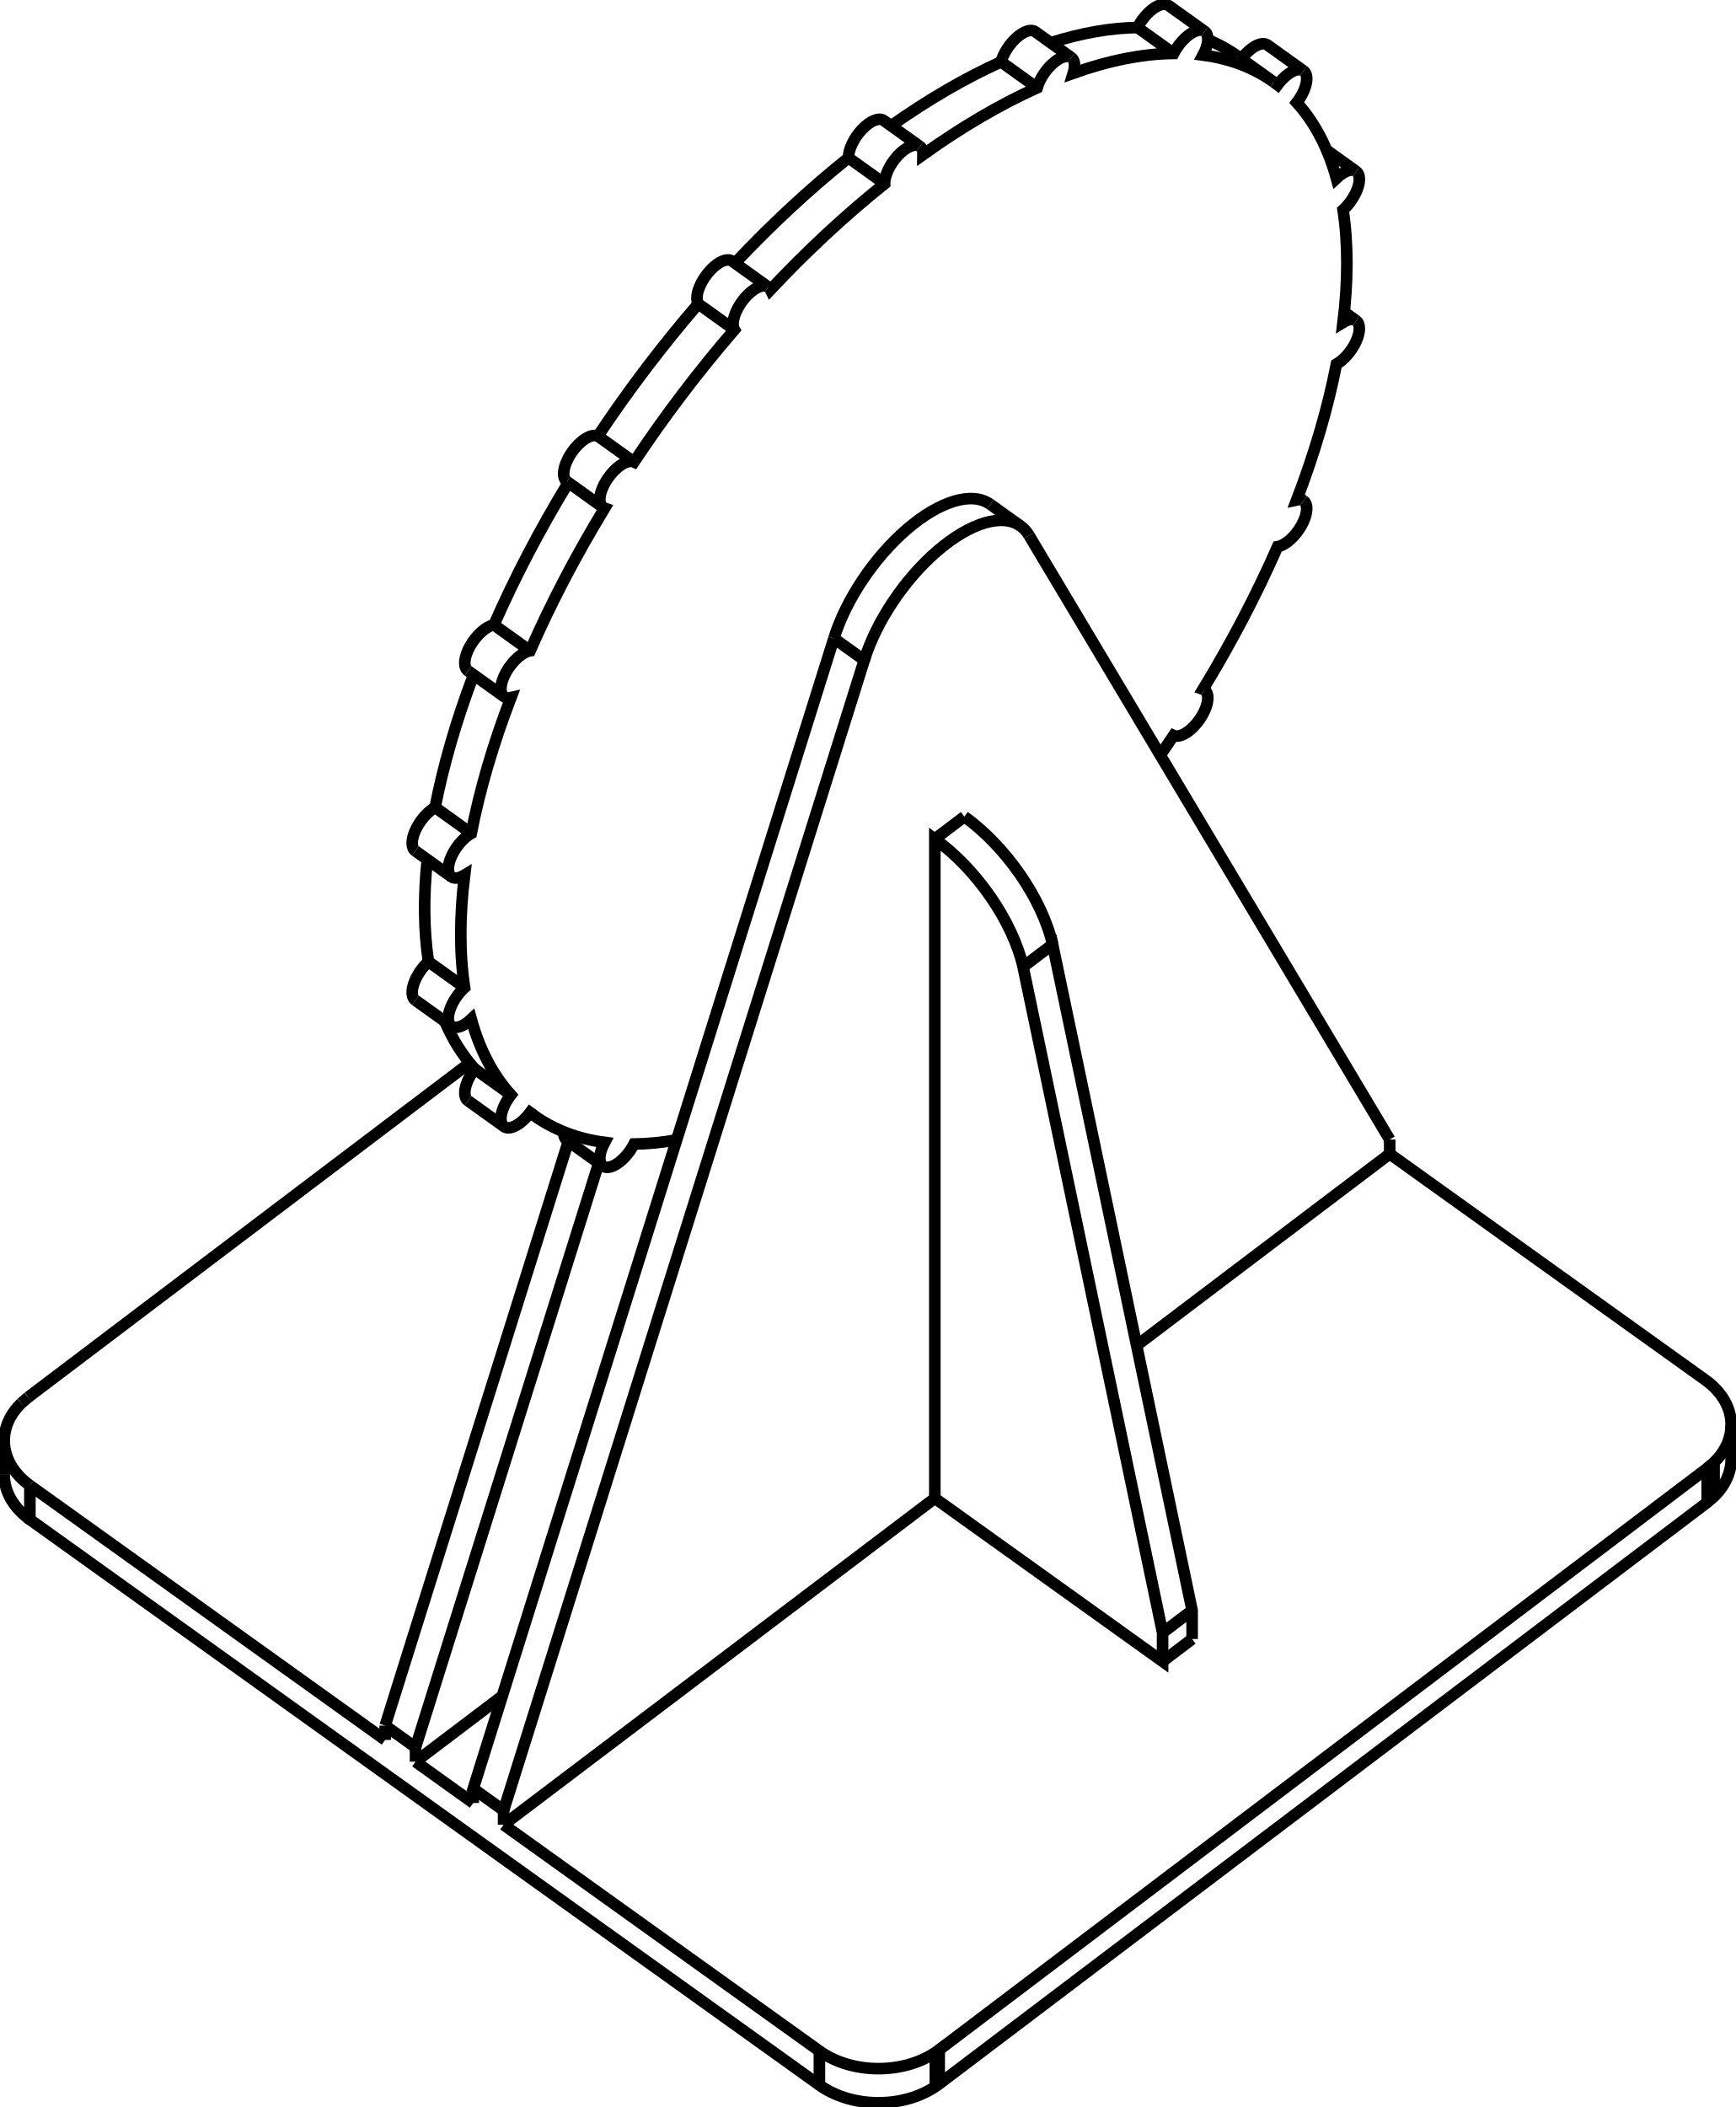
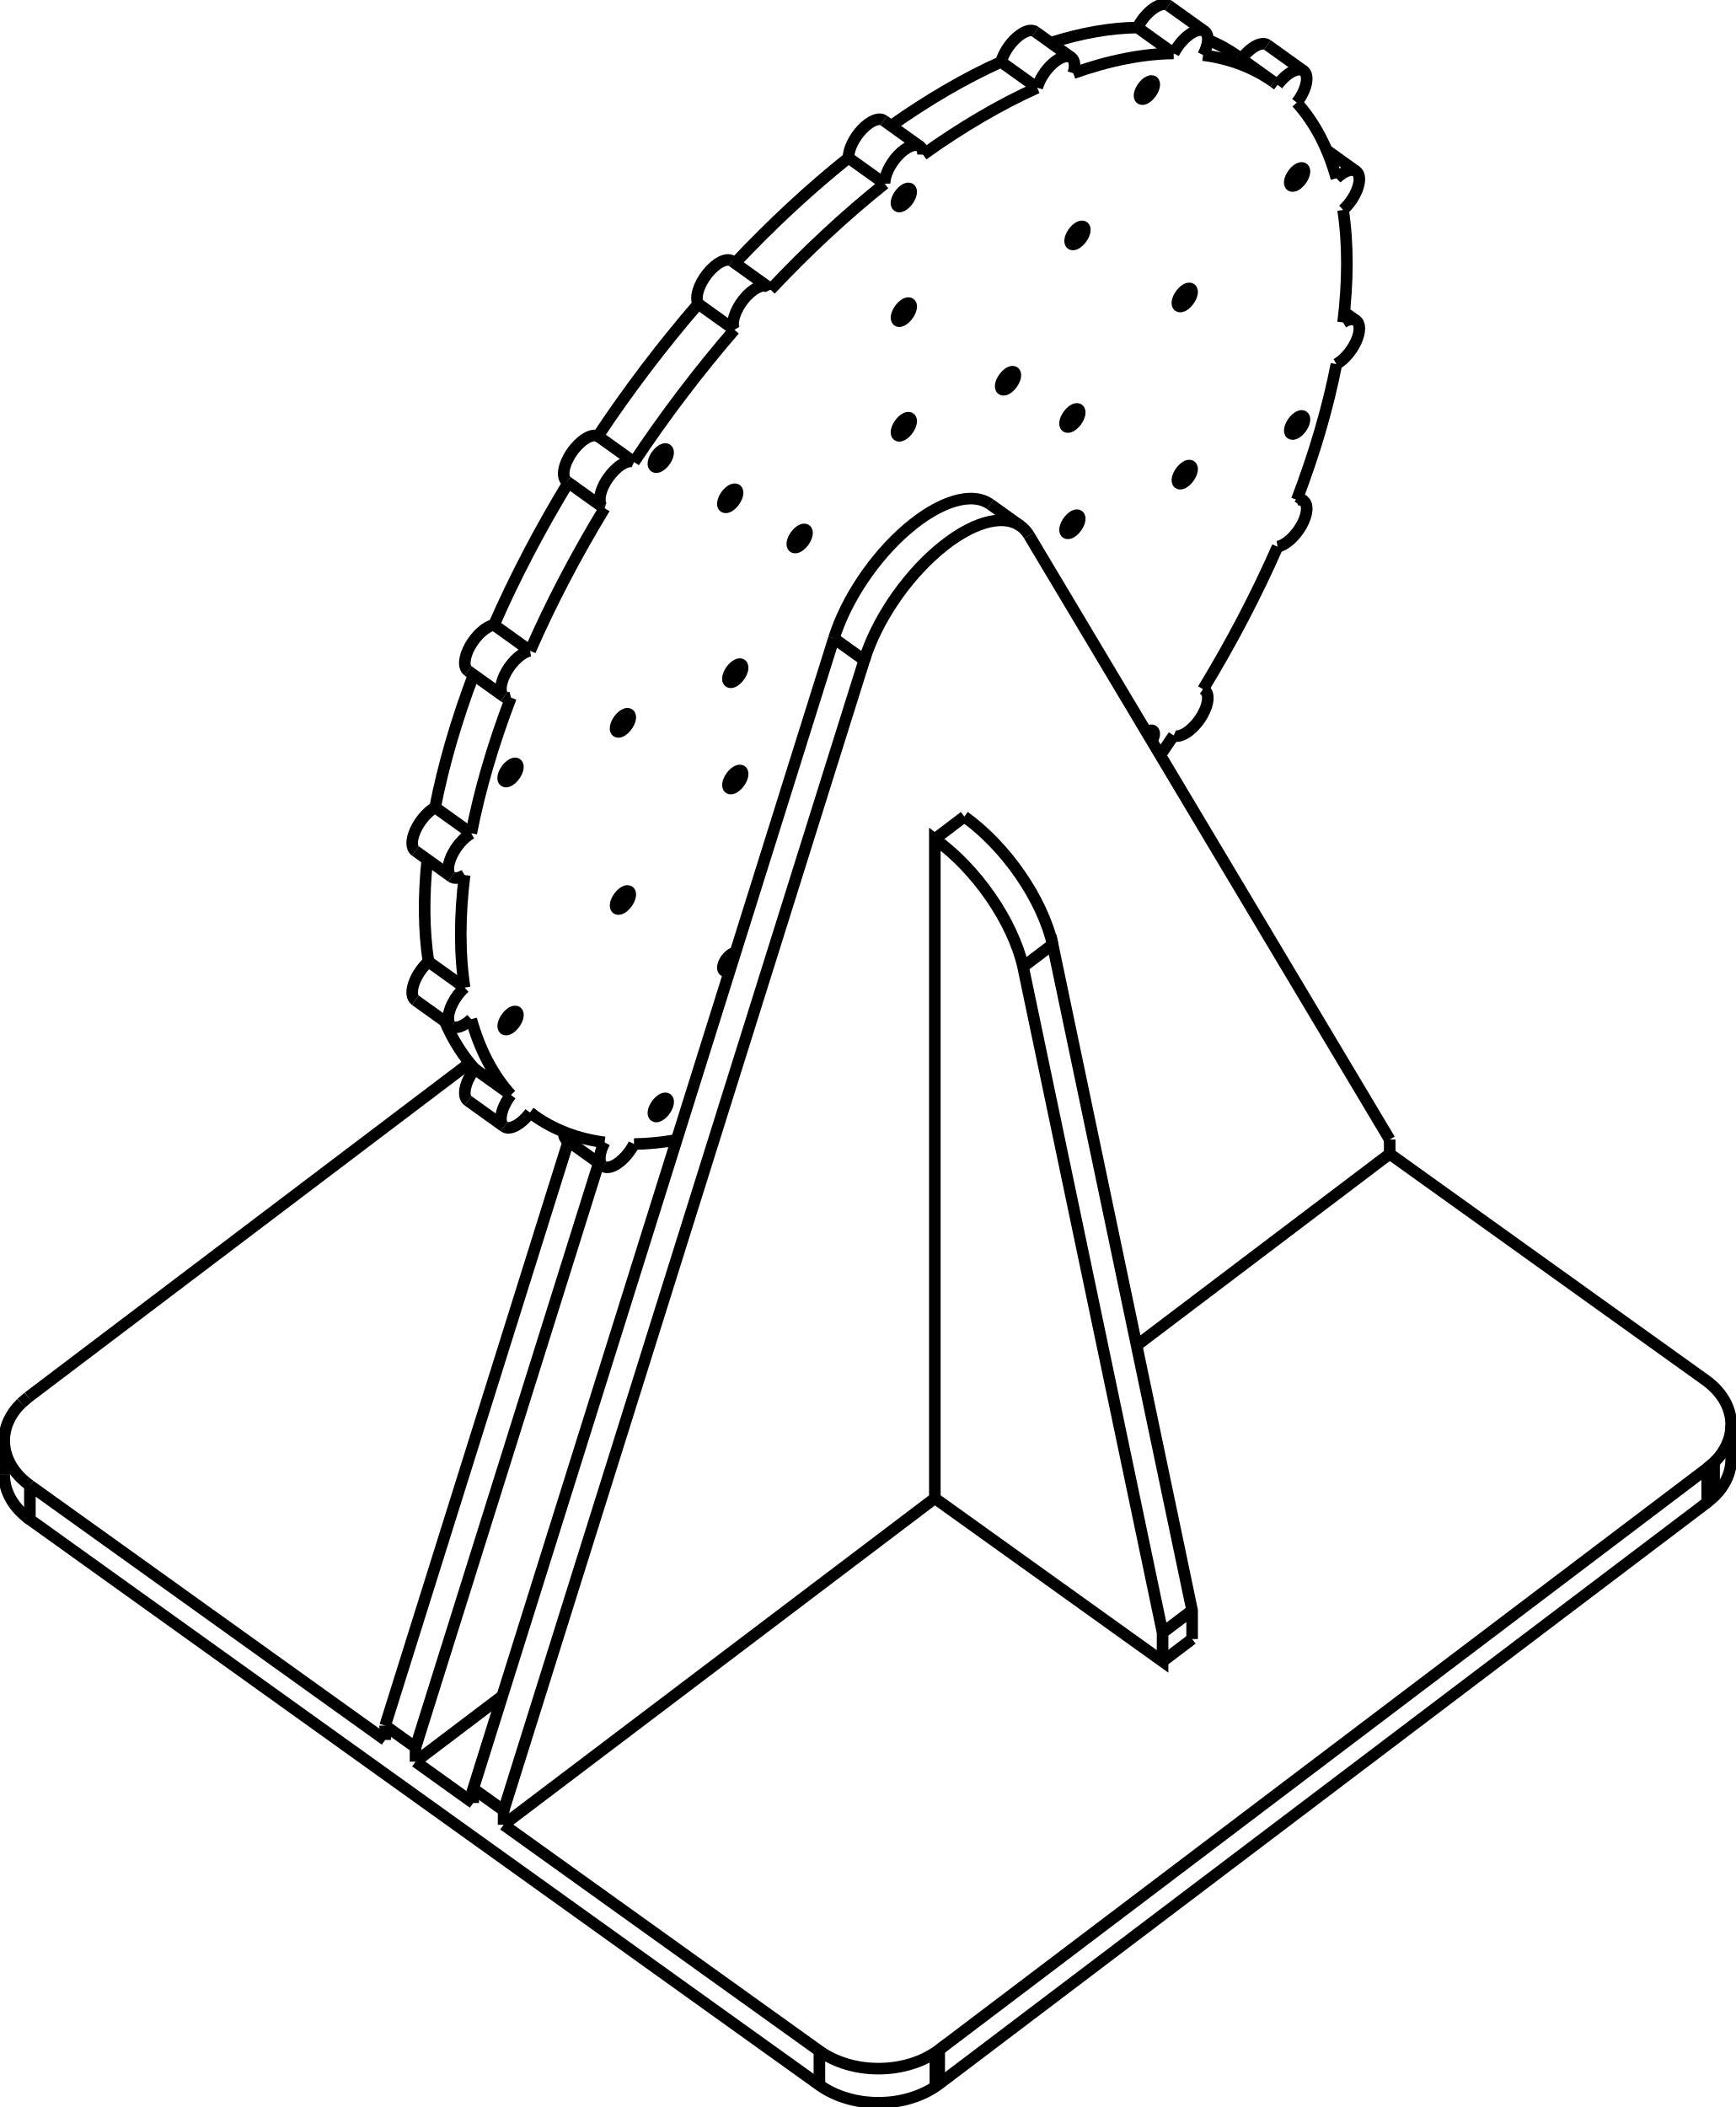
<svg xmlns="http://www.w3.org/2000/svg" version="1.1" viewBox="-204.83 -187.801 409.66 497.333" fill="none" stroke="black" stroke-width="0.6%" vector-effect="non-scaling-stroke">
  <path d="M -197.775 162.816 L -197.775 170.867 L -11.4 304.362 A 20 14.728 180 0 0 15.977 304.716 L 16.881 304.074 L 198.167 166.831 L 199.801 165.427 A 20 14.728 180 0 0 203.83 156.562 L 203.83 148.511 A 20 14.728 180 0 0 197.775 137.954 L 123.225 84.556" />
  <path d="M -11.4 296.311 L -11.4 304.362" />
  <path d="M -85.95 242.913 L -11.4 296.311 A 20 14.728 180 0 0 15.977 296.665 L 16.881 296.022 L 16.881 304.074" />
  <path d="M -85.95 242.913 L -85.95 239.53 L -93.119 234.395 L -7.979 -37.119" />
  <path d="M -93.119 237.778 L -93.119 234.395" />
  <path d="M -106.738 228.023 L -93.119 237.778" />
  <path d="M -106.738 224.64 L -106.738 228.023" />
  <path d="M -113.907 219.506 L -106.738 224.64" />
-   <path d="M -113.907 219.506 L -113.907 222.888" />
-   <path d="M -197.775 162.816 L -113.907 222.888" />
+   <path d="M -113.907 219.506 L -113.907 222.889" />
+   <path d="M -197.775 162.816 L -113.907 222.889" />
  <path d="M -199.801 143.394 A 20 14.728 180 0 0 -203.83 152.259 A 20 14.728 180 0 0 -197.775 162.816" />
  <path d="M -203.83 160.31 A 20 14.728 180 0 0 -197.775 170.867" />
  <path d="M 15.977 296.665 L 15.977 304.716" />
  <path d="M -198.167 141.99 L -199.801 143.394" />
  <path d="M -93.97 63.108 L -198.167 141.99" />
  <path d="M -86.259 212.519 L -106.738 228.023" />
  <path d="M -85.95 242.913 L 15.848 165.846 L 69.61 204.354 L 69.61 197.588 L 36.678 40.404 A 30 14.549 52.872 0 0 15.848 10.235 L 15.848 165.846" />
  <path d="M 76.583 199.075 L 69.61 204.354" />
  <path d="M 63.483 129.784 L 123.225 84.556" />
  <path d="M 199.801 157.376 A 20 14.728 180 0 0 203.83 148.511" />
  <path d="M 198.167 158.78 L 199.801 157.376 L 199.801 165.427" />
  <path d="M 16.881 296.022 L 198.167 158.78 L 198.167 166.831" />
  <path d="M 123.225 81.173 L 123.225 84.556" />
  <path d="M -70.66 81.588 L -113.907 219.506" />
  <path d="M -63.491 86.723 L -106.738 224.64" />
  <path d="M 28.938 -68.76 A 30 14.152 305.613 0 0 -7.979 -37.119" />
  <path d="M 22.821 4.956 L 15.848 10.235" />
  <path d="M 38.086 -61.432 L 123.225 81.173" />
-   <path d="M -0.811 -31.985 A 30 14.152 125.613 0 1 36.107 -63.625 A 30 14.152 125.613 0 1 38.086 -61.432" />
+   <path d="M -0.811 -31.985 A 30 14.152 125.613 0 1 36.107 -63.626 A 30 14.152 125.613 0 1 38.086 -61.432" />
  <path d="M -85.95 239.53 L -0.811 -31.985 L -7.979 -37.119" />
  <path d="M 76.583 192.31 L 69.61 197.588" />
  <path d="M 76.583 199.075 L 76.583 192.31 L 43.65 35.125 L 36.678 40.404" />
  <path d="M 43.65 35.125 A 30 14.549 52.872 0 0 22.821 4.956" />
-   <path d="M -45.097 81.252 A 150 70.761 125.613 0 1 -55.163 82.239 A 6.5 3.066 125.613 0 1 -62.483 87.446 L -71.013 81.336" />
-   <path d="M -62.483 87.446 A 6.5 3.066 125.613 0 1 -62.105 81.842 A 150 70.761 125.613 0 1 -78.816 75.469 L -79.706 74.832" />
-   <path d="M -71.758 79.344 A 6.5 3.066 305.613 0 0 -71.013 81.336" />
-   <path d="M -78.816 75.469 A 150 70.761 125.613 0 1 -79.695 74.818 A 6.5 3.066 125.613 0 1 -85.83 78.122 L -94.361 72.012" />
-   <path d="M -85.83 78.122 A 6.5 3.066 125.613 0 1 -84.226 70.633 A 150 70.761 125.613 0 1 -93.585 52.767 A 6.5 3.066 125.613 0 1 -98.254 54.407 L -106.784 48.297" />
+   <path d="M 72.224 -14.2 A 150 70.761 125.613 0 1 69.064 -9.544" />
+   <path d="M -71.013 81.336 A 6.5 3.066 125.613 0 1 -71.758 79.344" />
+   <path d="M -94.361 72.011 A 6.5 3.066 125.613 0 1 -92.756 64.523 A 150 70.761 125.613 0 1 -99.814 53.289" />
+   <path d="M -106.784 48.297 A 6.5 3.066 125.613 0 1 -103.689 39.188 A 150 70.761 125.613 0 1 -103.966 15.069" />
+   <path d="M -106.784 13.051 A 6.5 3.066 125.613 0 1 -102.115 2.784 A 150 70.761 125.613 0 1 -93.033 -28.523" />
+   <path d="M -94.361 -29.474 A 6.5 3.066 125.613 0 1 -88.225 -40.298 A 150 70.761 125.613 0 1 -70.668 -73.902" />
+   <path d="M -71.013 -74.149 A 6.5 3.066 125.613 0 1 -63.694 -84.862 A 150 70.761 125.613 0 1 -39.995 -116.079 L -31.465 -109.969" />
+   <path d="M -39.995 -116.079 A 6.5 3.066 125.613 0 1 -31.986 -126.155" />
+   <path d="M -31.334 -125.688 A 150 70.761 125.613 0 1 -4.531 -150.546 L 3.999 -144.436" />
+   <path d="M -4.531 -150.546 A 6.5 3.066 125.613 0 1 3.785 -159.356" />
+   <path d="M 5.523 -158.111 A 150 70.761 125.613 0 1 31.48 -173.197 L 40.01 -167.087" />
+   <path d="M 31.48 -173.197 A 6.5 3.066 125.613 0 1 39.556 -180.316" />
+   <path d="M 43.192 -177.712 A 150 70.761 125.613 0 1 63.694 -181.301 L 72.224 -175.191" />
+   <path d="M 63.694 -181.301 A 6.5 3.066 125.613 0 1 71.013 -186.507" />
+   <path d="M 80.288 -178.406 A 150 70.761 125.613 0 1 87.346 -174.531" />
+   <path d="M 88.236 -173.894 A 6.5 3.066 125.613 0 1 94.361 -177.183" />
+   <path d="M -45.097 81.252 A 150 70.761 125.613 0 1 -55.163 82.239" />
+   <path d="M -62.105 81.842 A 6.5 3.066 305.613 0 0 -62.483 87.446 L -71.013 81.336" />
+   <path d="M -62.483 87.446 A 6.5 3.066 305.613 0 0 -55.163 82.239" />
+   <path d="M -62.105 81.842 A 150 70.761 125.613 0 1 -78.816 75.469 L -79.706 74.832" />
+   <path d="M -78.816 75.469 A 150 70.761 125.613 0 1 -79.695 74.818" />
+   <path d="M -84.226 70.633 A 6.5 3.066 305.613 0 0 -85.83 78.121 L -94.361 72.011" />
+   <path d="M -85.83 78.121 A 6.5 3.066 305.613 0 0 -79.695 74.818" />
+   <path d="M -84.226 70.633 A 150 70.761 125.613 0 1 -93.585 52.767" />
+   <path d="M -95.159 45.298 A 6.5 3.066 305.613 0 0 -98.254 54.406 L -106.784 48.297" />
+   <path d="M -98.254 54.406 A 6.5 3.066 305.613 0 0 -93.585 52.767" />
+   <path d="M -95.159 45.298 A 150 70.761 125.613 0 1 -95.159 18.745" />
+   <path d="M -93.585 8.894 A 6.5 3.066 305.613 0 0 -98.254 19.161 L -106.784 13.051" />
+   <path d="M -98.254 19.161 A 6.5 3.066 305.613 0 0 -95.159 18.745" />
+   <path d="M -93.585 8.894 A 150 70.761 125.613 0 1 -84.226 -23.142" />
+   <path d="M -79.695 -34.188 A 6.5 3.066 305.613 0 0 -85.83 -23.364 L -94.361 -29.474" />
+   <path d="M -85.83 -23.364 A 6.5 3.066 305.613 0 0 -84.226 -23.142" />
+   <path d="M -79.695 -34.188 A 150 70.761 125.613 0 1 -62.105 -67.844" />
+   <path d="M -55.163 -78.752 A 6.5 3.066 305.613 0 0 -62.483 -68.039 L -71.013 -74.149" />
+   <path d="M -62.483 -68.039 A 6.5 3.066 305.613 0 0 -62.105 -67.844" />
+   <path d="M -55.163 -78.752 A 150 70.761 125.613 0 1 -31.465 -109.969" />
+   <path d="M -22.95 -119.424 A 6.5 3.066 305.613 0 0 -23.456 -120.045 L -31.986 -126.155" />
+   <path d="M -23.456 -120.045 A 6.5 3.066 305.613 0 0 -31.465 -109.969" />
+   <path d="M -22.95 -119.424 A 150 70.761 125.613 0 1 3.999 -144.436" />
+   <path d="M 13.061 -151.296 A 6.5 3.066 305.613 0 0 12.315 -153.246 L 3.785 -159.356" />
+   <path d="M 12.315 -153.246 A 6.5 3.066 305.613 0 0 3.999 -144.436" />
+   <path d="M 13.061 -151.296 A 150 70.761 125.613 0 1 40.01 -167.087" />
+   <path d="M 48.526 -170.526 A 6.5 3.066 305.613 0 0 48.086 -174.206 L 39.556 -180.316" />
+   <path d="M 48.086 -174.206 A 6.5 3.066 305.613 0 0 40.01 -167.087" />
+   <path d="M 48.526 -170.526 A 150 70.761 125.613 0 1 72.224 -175.191" />
+   <path d="M 79.166 -174.794 A 6.5 3.066 305.613 0 0 79.543 -180.398 L 71.013 -186.507" />
+   <path d="M 79.543 -180.398 A 6.5 3.066 305.613 0 0 72.224 -175.191" />
+   <path d="M 79.166 -174.794 A 150 70.761 125.613 0 1 95.876 -168.421 L 87.346 -174.531" />
+   <path d="M 95.876 -168.421 A 150 70.761 125.613 0 1 96.755 -167.77" />
+   <path d="M 101.286 -163.585 A 6.5 3.066 305.613 0 0 102.891 -171.073 L 94.361 -177.183" />
+   <path d="M 102.891 -171.073 A 6.5 3.066 305.613 0 0 96.755 -167.77" />
+   <path d="M 101.286 -163.585 A 150 70.761 125.613 0 1 110.646 -145.719" />
+   <path d="M 112.219 -138.25 A 6.5 3.066 305.613 0 0 115.314 -147.358 L 108.344 -152.351" />
+   <path d="M 115.314 -147.358 A 6.5 3.066 305.613 0 0 110.646 -145.719" />
+   <path d="M 112.219 -138.25 A 150 70.761 125.613 0 1 112.219 -111.698" />
+   <path d="M 110.646 -101.846 A 6.5 3.066 305.613 0 0 115.314 -112.113 L 112.496 -114.131" />
+   <path d="M 115.314 -112.113 A 6.5 3.066 305.613 0 0 112.219 -111.698" />
+   <path d="M 110.646 -101.846 A 150 70.761 125.613 0 1 101.286 -69.81" />
+   <path d="M 96.755 -58.764 A 6.5 3.066 305.613 0 0 102.891 -69.588 L 101.563 -70.539" />
+   <path d="M 102.891 -69.588 A 6.5 3.066 305.613 0 0 101.286 -69.81" />
+   <path d="M 96.755 -58.764 A 150 70.761 125.613 0 1 79.166 -25.108" />
+   <path d="M 72.224 -14.2 A 6.5 3.066 305.613 0 0 79.543 -24.913 L 79.198 -25.16" />
+   <path d="M 79.543 -24.913 A 6.5 3.066 305.613 0 0 79.166 -25.108" />
+   <path d="M -47.822 71.447 A 2.5 1.179 125.613 0 1 -47.391 71.559 A 2.5 1.179 125.613 1 1 -50.302 75.624 A 2.5 1.179 125.613 0 1 -47.822 71.447 Z" />
+   <path d="M -82.65 51.299 A 2.5 1.179 125.613 0 1 -85.763 55.109 A 2.5 1.179 125.613 0 1 -82.852 51.044 A 2.5 1.179 125.613 0 1 -82.65 51.299 Z" />
+   <path d="M -56.125 22.855 A 2.5 1.179 125.613 0 1 -59.238 26.666 A 2.5 1.179 125.613 0 1 -56.327 22.601 A 2.5 1.179 125.613 0 1 -56.125 22.855 Z" />
+   <path d="M -31.429 37.142 A 2.5 1.179 125.613 0 1 -31.268 37.149" />
+   <path d="M -32.473 40.992 A 2.5 1.179 125.613 0 1 -33.909 41.319 A 2.5 1.179 125.613 0 1 -31.429 37.142" />
+   <path d="M -29.6 -5.588 A 2.5 1.179 125.613 0 1 -32.713 -1.778 A 2.5 1.179 125.613 0 1 -29.802 -5.843 A 2.5 1.179 125.613 0 1 -29.6 -5.588 Z" />
+   <path d="M -82.65 -6.196 A 2.5 1.179 125.613 0 1 -85.763 -3.431 A 2.5 1.179 125.613 1 1 -82.852 -7.496 A 2.5 1.179 125.613 0 1 -82.65 -6.196 Z" />
+   <path d="M -56.125 -17.914 A 2.5 1.179 125.613 0 1 -59.238 -15.149 A 2.5 1.179 125.613 1 1 -56.327 -19.214 A 2.5 1.179 125.613 0 1 -56.125 -17.914 Z" />
+   <path d="M -47.822 -79.076 A 2.5 1.179 125.613 0 1 -50.302 -77.636 A 2.5 1.179 125.613 1 1 -47.391 -81.701 A 2.5 1.179 125.613 0 1 -47.822 -79.076 Z" />
+   <path d="M -29.6 -29.631 A 2.5 1.179 125.613 0 1 -32.713 -26.867 A 2.5 1.179 125.613 1 1 -29.802 -30.932 A 2.5 1.179 125.613 0 1 -29.6 -29.631 Z" />
+   <path d="M -15.035 -60.109 A 2.5 1.179 125.613 0 1 -17.516 -58.669 A 2.5 1.179 125.613 1 1 -14.604 -62.734 A 2.5 1.179 125.613 0 1 -15.035 -60.109 Z" />
+   <path d="M -31.429 -69.592 A 2.5 1.179 125.613 0 1 -33.909 -68.153 A 2.5 1.179 125.613 1 1 -30.997 -72.218 A 2.5 1.179 125.613 0 1 -31.429 -69.592 Z" />
+   <path d="M 46.66 -63.321 A 2.5 1.179 125.613 0 1 49.774 -66.085 A 2.5 1.179 125.613 1 1 46.862 -62.02 A 2.5 1.179 125.613 0 1 46.66 -63.321 Z" />
+   <path d="M 65.849 -14.93 A 2.5 1.179 125.613 0 1 67.363 -15.316 A 2.5 1.179 125.613 0 1 67.064 -12.894" />
+   <path d="M 73.185 -75.038 A 2.5 1.179 125.613 0 1 76.299 -77.803 A 2.5 1.179 125.613 1 1 73.387 -73.738 A 2.5 1.179 125.613 0 1 73.185 -75.038 Z" />
+   <path d="M 99.71 -86.756 A 2.5 1.179 125.613 0 1 102.824 -89.521 A 2.5 1.179 125.613 1 1 99.912 -85.456 A 2.5 1.179 125.613 0 1 99.71 -86.756 Z" />
+   <path d="M 8.53 -85.379 A 2.5 1.179 125.613 0 1 7.074 -85.038 A 2.5 1.179 125.613 0 1 9.986 -89.103 A 2.5 1.179 125.613 0 1 8.53 -85.379 Z" />
+   <path d="M 46.66 -87.364 A 2.5 1.179 125.613 0 1 49.774 -91.174 A 2.5 1.179 125.613 1 1 46.862 -87.109 A 2.5 1.179 125.613 0 1 46.66 -87.364 Z" />
+   <path d="M 32.096 -95.789 A 2.5 1.179 125.613 0 1 31.665 -95.901 A 2.5 1.179 125.613 0 1 34.576 -99.966 A 2.5 1.179 125.613 0 1 32.096 -95.789 Z" />
+   <path d="M 8.53 -112.442 A 2.5 1.179 125.613 0 1 7.074 -112.101 A 2.5 1.179 125.613 0 1 9.986 -116.165 A 2.5 1.179 125.613 0 1 8.53 -112.442 Z" />
+   <path d="M 8.53 -139.504 A 2.5 1.179 125.613 0 1 7.074 -139.163 A 2.5 1.179 125.613 0 1 9.986 -143.228 A 2.5 1.179 125.613 0 1 8.53 -139.504 Z" />
+   <path d="M 48.489 -130.094 A 2.5 1.179 125.613 0 1 48.058 -130.206 A 2.5 1.179 125.613 0 1 50.969 -134.271 A 2.5 1.179 125.613 0 1 48.489 -130.094 Z" />
+   <path d="M 73.185 -115.807 A 2.5 1.179 125.613 0 1 76.299 -119.618 A 2.5 1.179 125.613 1 1 73.387 -115.553 A 2.5 1.179 125.613 0 1 73.185 -115.807 Z" />
+   <path d="M 99.71 -144.251 A 2.5 1.179 125.613 0 1 102.824 -148.061 A 2.5 1.179 125.613 1 1 99.912 -143.996 A 2.5 1.179 125.613 0 1 99.71 -144.251 Z" />
+   <path d="M 64.882 -164.399 A 2.5 1.179 125.613 0 1 64.451 -164.511 A 2.5 1.179 125.613 0 1 67.363 -168.576 A 2.5 1.179 125.613 0 1 64.882 -164.399 Z" />
  <path d="M -92.756 64.523 L -84.226 70.633" />
-   <path d="M -92.756 64.523 A 6.5 3.066 305.613 0 0 -94.361 72.012" />
-   <path d="M -92.756 64.523 A 150 70.761 125.613 0 1 -99.814 53.289" />
-   <path d="M -98.254 54.407 A 6.5 3.066 125.613 0 1 -95.159 45.298 A 150 70.761 125.613 0 1 -95.159 18.746 A 6.5 3.066 125.613 0 1 -98.254 19.161 L -106.784 13.051" />
  <path d="M -103.689 39.188 L -95.159 45.298" />
-   <path d="M -103.689 39.188 A 6.5 3.066 305.613 0 0 -106.784 48.297" />
-   <path d="M -103.689 39.188 A 150 70.761 125.613 0 1 -103.966 15.07" />
-   <path d="M -98.254 19.161 A 6.5 3.066 125.613 0 1 -93.585 8.895 A 150 70.761 125.613 0 1 -84.226 -23.142 A 6.5 3.066 125.613 0 1 -85.83 -23.364 L -94.361 -29.474" />
-   <path d="M -102.115 2.785 L -93.585 8.895" />
-   <path d="M -102.115 2.785 A 6.5 3.066 305.613 0 0 -106.784 13.051" />
-   <path d="M -102.115 2.785 A 150 70.761 125.613 0 1 -93.033 -28.523" />
-   <path d="M -85.83 -23.364 A 6.5 3.066 125.613 0 1 -79.695 -34.188 A 150 70.761 125.613 0 1 -62.105 -67.844 A 6.5 3.066 125.613 0 1 -62.483 -68.039 L -71.013 -74.149" />
+   <path d="M -102.115 2.784 L -93.585 8.894" />
  <path d="M -88.225 -40.298 L -79.695 -34.188" />
-   <path d="M -88.225 -40.298 A 6.5 3.066 305.613 0 0 -94.361 -29.474" />
-   <path d="M -88.225 -40.298 A 150 70.761 125.613 0 1 -70.668 -73.902" />
-   <path d="M -62.483 -68.039 A 6.5 3.066 125.613 0 1 -55.163 -78.752 A 150 70.761 125.613 0 1 -31.465 -109.969 A 6.5 3.066 125.613 0 1 -23.456 -120.045 L -31.986 -126.155 A 6.5 3.066 305.613 0 0 -39.995 -116.079 L -31.465 -109.969" />
  <path d="M -63.694 -84.862 L -55.163 -78.752" />
-   <path d="M -63.694 -84.862 A 6.5 3.066 305.613 0 0 -71.013 -74.149" />
-   <path d="M -63.694 -84.862 A 150 70.761 125.613 0 1 -39.995 -116.079" />
-   <path d="M -23.456 -120.045 A 6.5 3.066 125.613 0 1 -22.95 -119.423 A 150 70.761 125.613 0 1 3.999 -144.436 A 6.5 3.066 125.613 0 1 12.315 -153.246 L 3.785 -159.356 A 6.5 3.066 305.613 0 0 -4.531 -150.546 L 3.999 -144.436" />
-   <path d="M -31.334 -125.688 A 150 70.761 125.613 0 1 -4.531 -150.546" />
-   <path d="M 12.315 -153.246 A 6.5 3.066 125.613 0 1 13.061 -151.296 A 150 70.761 125.613 0 1 40.01 -167.087 A 6.5 3.066 125.613 0 1 48.086 -174.206 L 39.556 -180.316 A 6.5 3.066 305.613 0 0 31.48 -173.197 L 40.01 -167.087" />
-   <path d="M 5.523 -158.111 A 150 70.761 125.613 0 1 31.48 -173.197" />
-   <path d="M 48.086 -174.206 A 6.5 3.066 125.613 0 1 48.526 -170.526 A 150 70.761 125.613 0 1 72.224 -175.191 A 6.5 3.066 125.613 0 1 79.543 -180.397 L 71.013 -186.507 A 6.5 3.066 305.613 0 0 63.694 -181.301 L 72.224 -175.191" />
-   <path d="M 43.192 -177.712 A 150 70.761 125.613 0 1 63.694 -181.301" />
-   <path d="M 79.543 -180.397 A 6.5 3.066 125.613 0 1 79.166 -174.794 A 150 70.761 125.613 0 1 95.876 -168.421 L 87.346 -174.531" />
-   <path d="M 80.288 -178.406 A 150 70.761 125.613 0 1 87.346 -174.531" />
-   <path d="M 95.876 -168.421 A 150 70.761 125.613 0 1 96.755 -167.77 A 6.5 3.066 125.613 0 1 102.891 -171.073 L 94.361 -177.183 A 6.5 3.066 305.613 0 0 88.236 -173.894" />
-   <path d="M 102.891 -171.073 A 6.5 3.066 125.613 0 1 101.286 -163.585 A 150 70.761 125.613 0 1 110.646 -145.719 A 6.5 3.066 125.613 0 1 115.314 -147.358 L 108.344 -152.351" />
-   <path d="M 115.314 -147.358 A 6.5 3.066 125.613 0 1 112.219 -138.25 A 150 70.761 125.613 0 1 112.219 -111.698 A 6.5 3.066 125.613 0 1 115.314 -112.113 L 112.496 -114.132" />
-   <path d="M 115.314 -112.113 A 6.5 3.066 125.613 0 1 110.646 -101.846 A 150 70.761 125.613 0 1 101.286 -69.81 A 6.5 3.066 125.613 0 1 102.891 -69.588 L 101.563 -70.539" />
-   <path d="M 102.891 -69.588 A 6.5 3.066 125.613 0 1 96.755 -58.764 A 150 70.761 125.613 0 1 79.166 -25.108 A 6.5 3.066 125.613 0 1 79.543 -24.913 L 79.198 -25.16" />
-   <path d="M 79.543 -24.913 A 6.5 3.066 125.613 0 1 72.224 -14.2 A 150 70.761 125.613 0 1 69.064 -9.544" />
  <path d="M -203.83 160.31 L -203.83 152.259" />
-   <path d="M 28.938 -68.76 L 36.107 -63.625" />
+   <path d="M 28.938 -68.76 L 36.107 -63.626" />
</svg>
